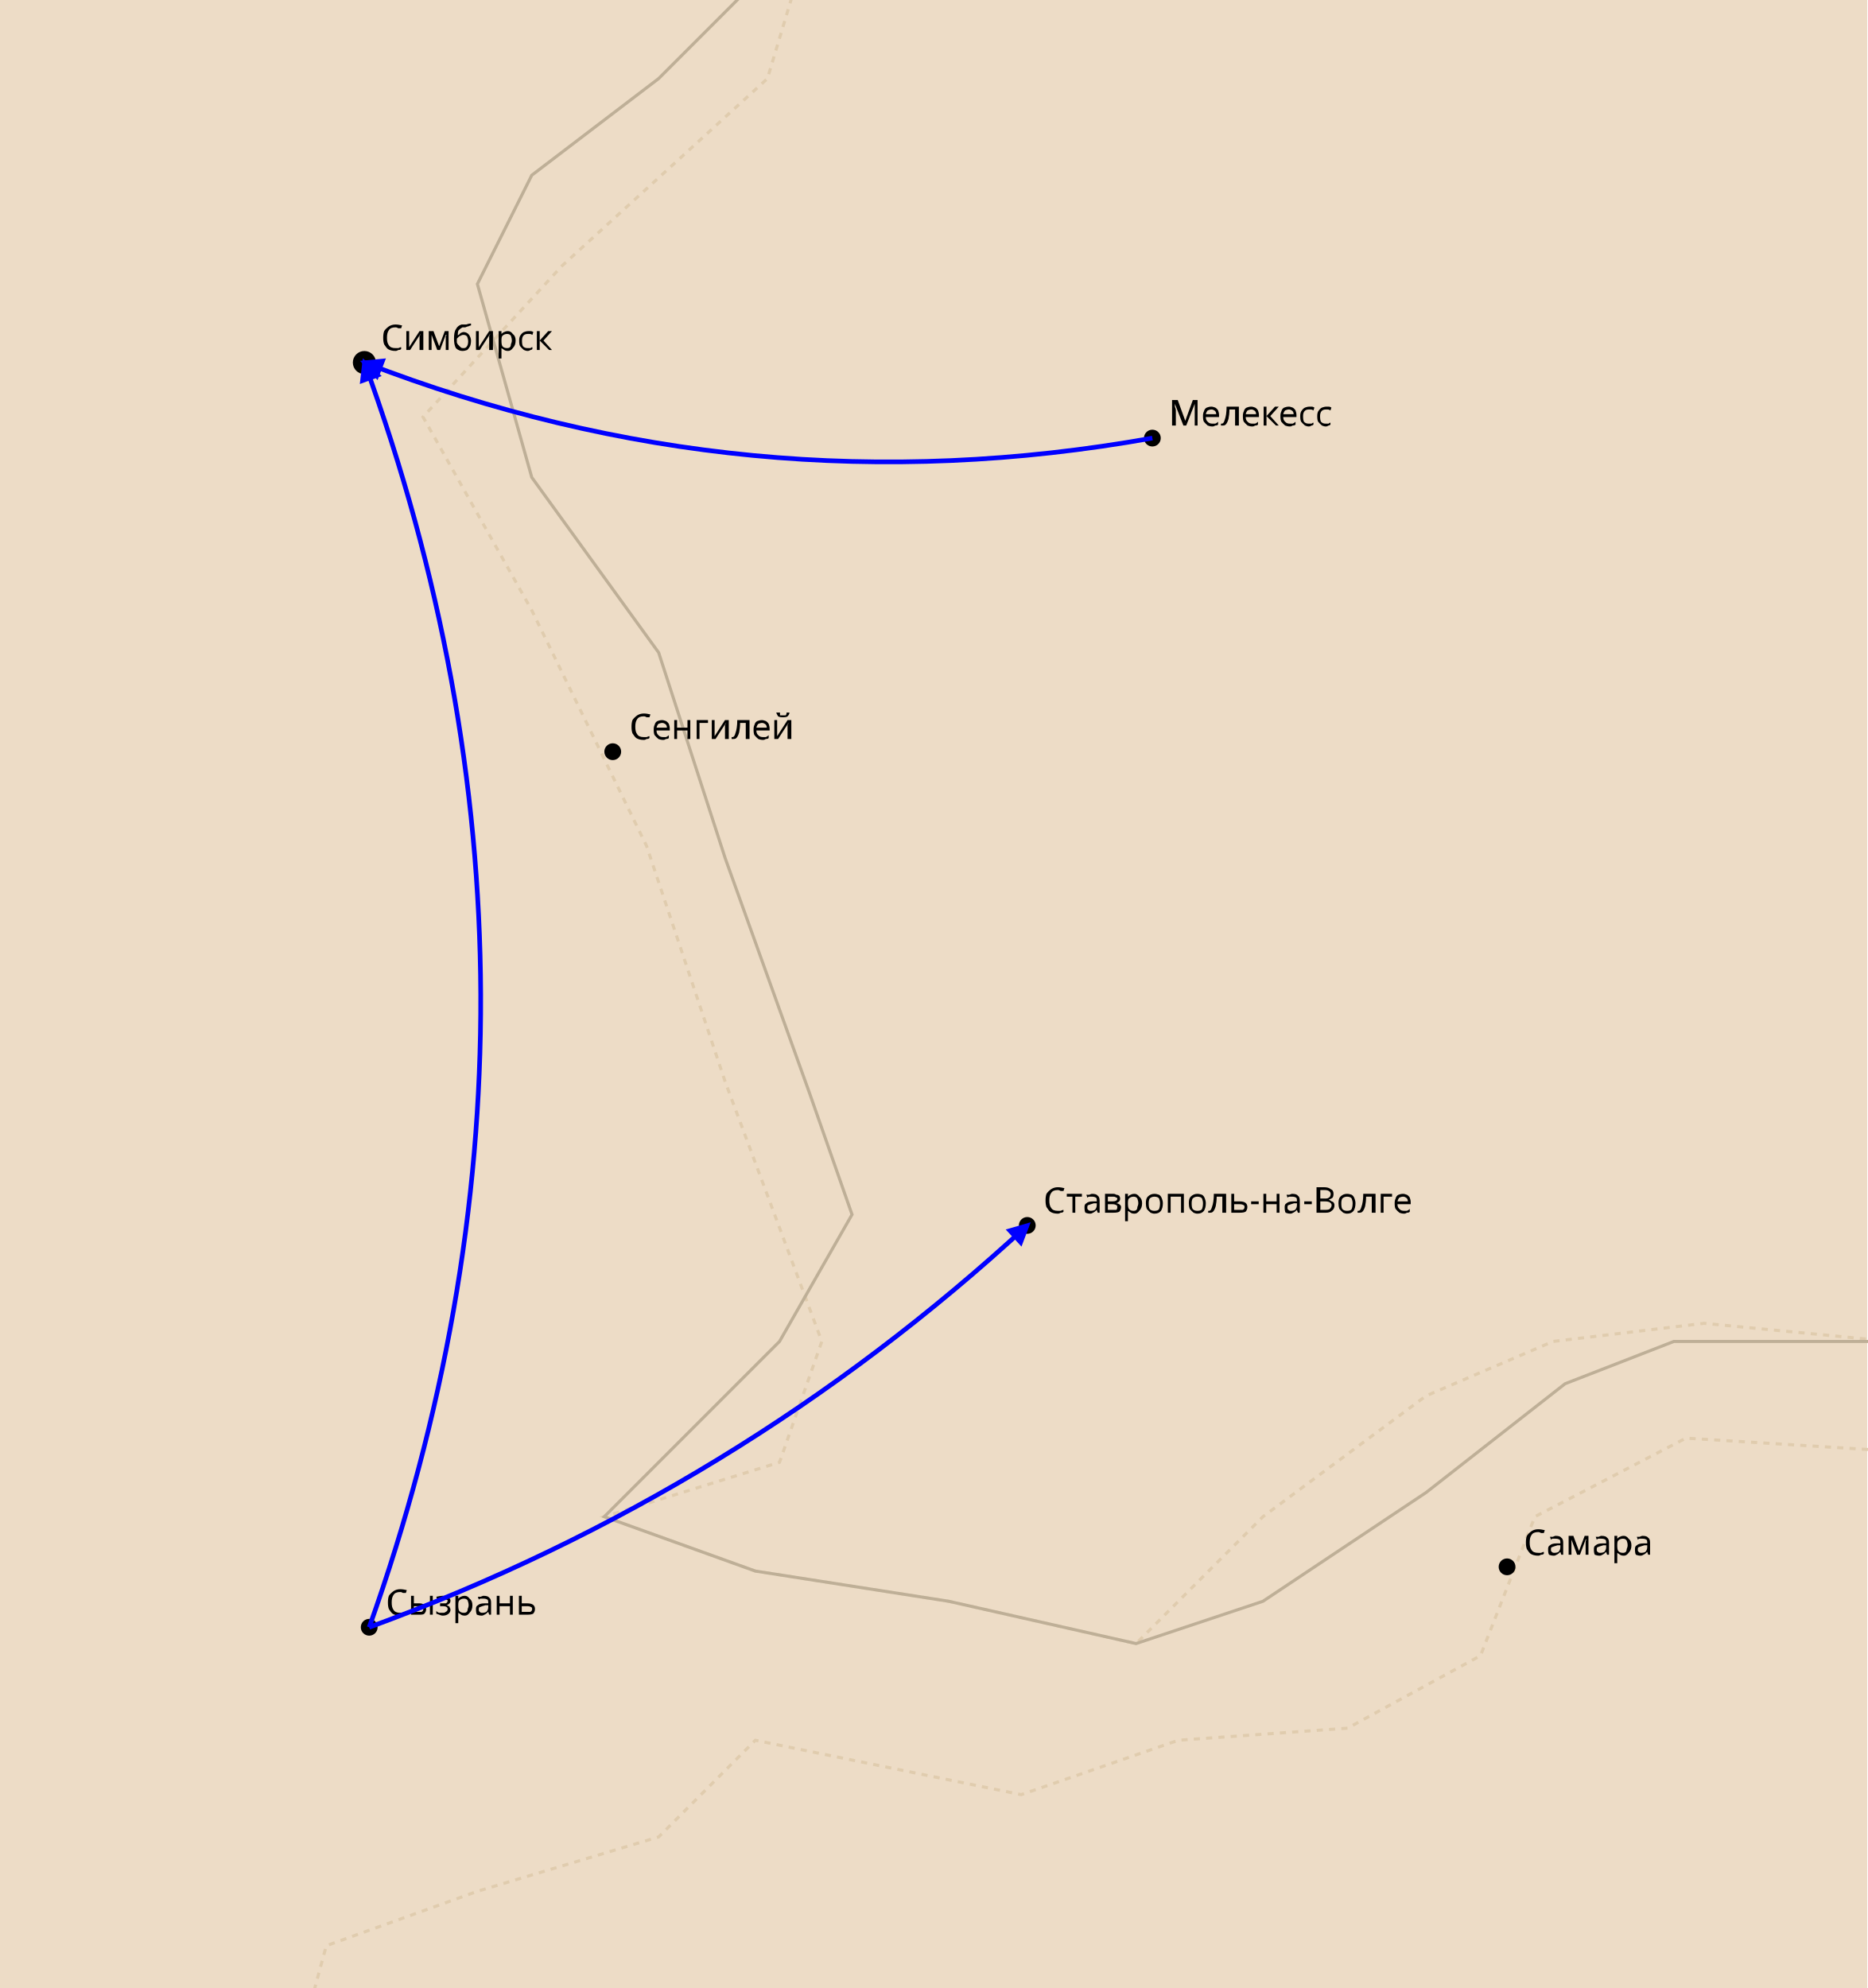
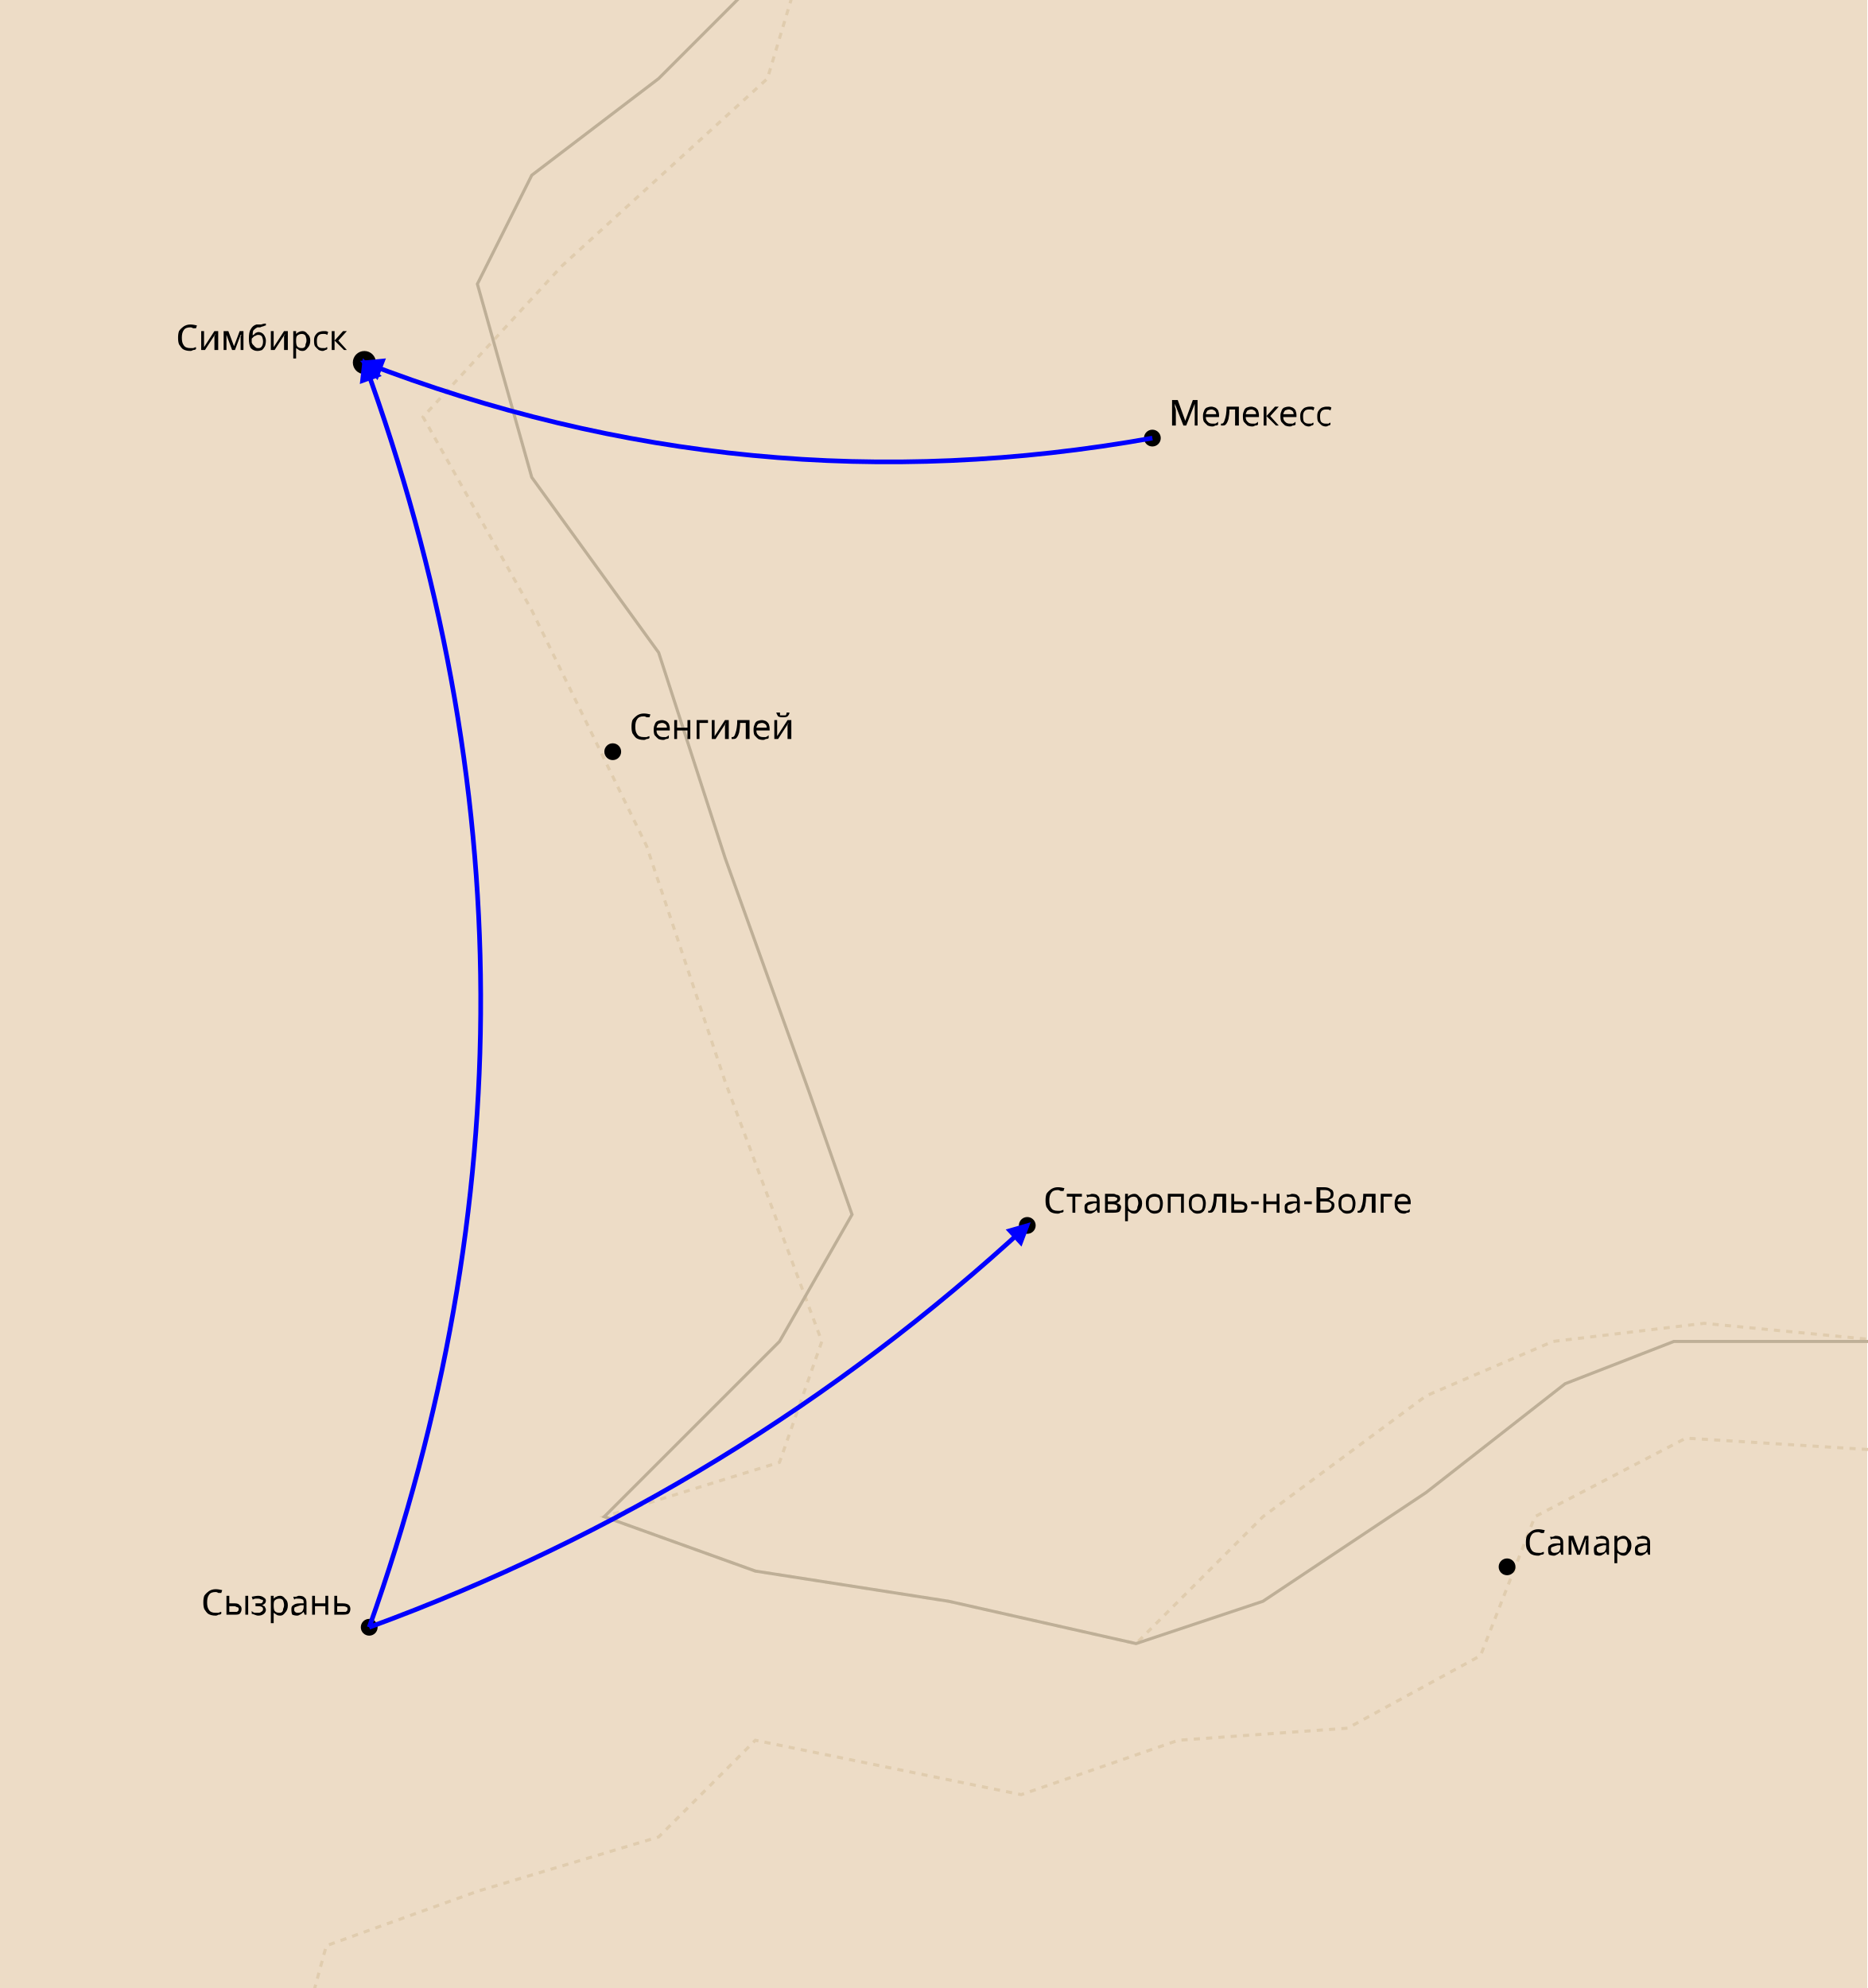
<svg xmlns="http://www.w3.org/2000/svg" viewBox="36.6 110.2 30.9 32.9">
  <style type="text/css">.cls-0 {fill:#EDDCC6;}
.cls-1 {fill:#E7C6B5;}
.cls-2 {fill:#F4DF9A;}
.cls-3 {fill:none;stroke:#E0CCAE;stroke-width:0.051;stroke-dasharray:0.102,0.102;}
.cls-4 {fill:none;stroke:#B3B3B3;stroke-width:0.051;}
.cls-5 {fill:none;stroke:#BEAF97;stroke-width:0.051;}
.cls-6 {fill:none;stroke:#B1C0C2;stroke-width:0.077;}
.cls-7 {fill:none;stroke:#000000;stroke-width:0.077;}
.cls-8 {fill:none;stroke:#0000FF;stroke-width:0.077;stroke-dasharray:0.307,0.205;}
.cls-9 {fill:none;stroke:#FF0000;stroke-width:0.077;}
.cls-10 {fill:none;stroke:#006837;stroke-width:0.077;}
.cls-11 {fill:none;stroke:#FF0000;stroke-width:0.077;stroke-dasharray:0.307,0.102,0.102,0.102;}
.cls-12 {fill:none;stroke:#0000FF;stroke-width:0.077;}
.cls-13 {fill:none;stroke:#000000;stroke-width:0.077;stroke-dasharray:0.307,0.102,0.102,0.102;}
.cls-14 {fill:none;stroke:#6699CC;stroke-width:0.077;}
.cls-15 {fill:none;stroke:#336699;stroke-width:0.077;}
.cls-16 {fill:#336699;}
.cls-17 {fill:none;stroke:#CC9966;stroke-width:0.051;stroke-dasharray:0.205,0.102,0.102,0.102;}
.cls-18 {fill:none;stroke:#CC6699;stroke-width:0.051;}
.cls-19 {fill:none;stroke:#FF0099;stroke-width:0.051;}
.cls-20 {fill:#FF0099;}
.cls-21 {fill:none;stroke:#003366;stroke-width:0.051;}
.cls-22 {fill:#003366;}
.cls-23 {fill:none;stroke:#FF0000;stroke-width:0.077;stroke-linecap:round;}
.cls-24 {fill:none;stroke:#0000FF;stroke-width:0.102;stroke-linecap:round;stroke-linejoin:round;stroke-miterlimit:10;stroke-dasharray:0.307,0.205,0.205,0.205,0.205,0.205;}
.cls-25 {fill:none;stroke:#006600;stroke-width:0.102;stroke-linecap:round;stroke-linejoin:round;stroke-miterlimit:10;}
.cls-26 {fill:none;stroke:#FF0000;stroke-width:0.102;stroke-linecap:round;stroke-linejoin:round;stroke-miterlimit:10;stroke-dasharray:0.307,0.205,0.205,0.205,0.205,0.205;}
.cls-27 {fill:#0000FF;}
.cls-28 {fill:#FF0000;}
.cls-29 {fill:none;stroke:#000000;stroke-width:0.051;}
.cls-30 {fill:#006699;}
.cls-31 {fill:#C1272D;}
.cls-32 {fill:#CA001B;}
.cls-33 {fill:#000000;}
.cls-34 {fill:none;stroke:#006699;stroke-width:0.051;}</style>
  <defs>
    <marker id="head-cls-9" viewBox="0 0 10 10" refX="8" refY="5" markerWidth="5" markerHeight="5" orient="auto-start-reverse">
      <path d="M0,0 L10,5 L0,10 z" fill="#FF0000" />
    </marker>
    <marker id="head-cls-12" viewBox="0 0 10 10" refX="8" refY="5" markerWidth="5" markerHeight="5" orient="auto-start-reverse">
      <path d="M0,0 L10,5 L0,10 z" fill="#0000FF" />
    </marker>
  </defs>
  <g id="background_paper">
    <rect class="cls-0" x="36.6" y="110.2" width="30.9" height="32.9" />
  </g>
  <g id="rivers">
    <path class="cls-6" d="m14.1 135.8c1.1-0.9 2.5-2.3 5-1.8 3.2 0.4 2.9 0 4.8-1.2 1.5-1.1 2.7-1.3 2.9-2.2" />
    <path class="cls-6" d="m16.1 164c2.3-1.2 4.8-1.6 6.8-2.3 3-1.1 2.5-2 3.9-2.7" />
    <path class="cls-6" d="m15.4 120.1c1.2-0.7 0.5-2.7 3.2-2.7s5.9-1.4 5.9-3c0.3-3.6-0.6-7.7-0.9-11.6-2.5-2.7-3.6-5.7-3.6-7.9 1.3-1.4 1.3-2.5-0.9-4.1" />
    <path class="cls-6" d="m15.4 79" />
    <path class="cls-6" d="m17.9 40.6c1.2 0.6 2.1-3 3.4-0.5 2.3 1.1 0.3 5.3-5.6 6.8" />
    <path class="cls-6" d="m184.5 32.6c1.6 0 3.2 0.7 4.1 2.3l2.3 2 0.4 0.9 4.4 0.3 4.1 0.9c1.8 0.4 1.8 2 2.5 4.1 1.1 1.3 2.2 1.1 2.5 0.2 0.9-0.2 0.9 2.5 2.7 1.4 1.3-0.3 0.9 2.2 3.6 2.9" />
    <path class="cls-6" d="m174.5 66.5 2.1 1.6 2.5 0.2c0.7 2.5 3.4 2.9 7.9 2.3l2.5 1.1 3.9 0.4 2.7-0.6 2.1 2 2.5 0.2 3.2 0.7 1.8-0.2 2.2 0.9 3 0.2 1.6 0.5" />
    <path class="cls-6" d="m184.5 91.2c1.2-1.5 3.9-2 6.2-1.3 1.1 0.2 2.2-0.2 3.2-0.9h3.4l2-0.9c1.6-1.4 3.2-2.3 5-0.7l2.3-0.5 2-1.3 2.5-0.7" />
    <path class="cls-6" d="m186.3 112.6c0.5 0.7 2.8 0.5 5 1.8 2.1-0.4 2.6-1.3 4.4-1.8l5.9-1.1 3.2-1.6 3.1-2.3 2.1-0.5 1.1-0.6" />
    <path class="cls-6" d="m160.9 143.1 2.3-0.7 2.2-2.5 2.5-0.9 3.7-2.8 3.4 1.2 1.6 1.6h2.5l2.7-1.2 2.3-0.9 2.2-0.2 2.1 2 2.3 0.7 3.6-0.4 1.6-0.7 6.1-0.5c1.9-0.9 3.2-1.3 5.5-2.9l1.3-1.4 2.3-0.4" />
    <path class="cls-6" d="m183.4 158.1c-0.9 3.4-0.5 5 2.5 5.2 3.6 0.9 7.3 0.7 5.7-3.2-2.8-1.1-0.3-2.5-0.3-3.4 0.3-2.3-0.4-4.8-1.5-6.6l-0.3-2.3-0.7-2-1.1-1.4" />
    <path class="cls-6" d="m175.7 181.9 6.3 1.2 2.5-0.7c-1.6 2.7-5.9 4.1-5 7.5l-0.4 3.6 0.4 4.1 0.5 1.8" />
    <path class="cls-6" d="m73.6 200.1c0.7-3.4-1.3-4.5-1.3-6.6l0.9-2-0.5-2.5-0.2-4.1 0.4-2.5-0.4-1.4 1.6-3.4 2.5-3 2.7-0.2 2.5-2.5 2.7-0.4 1.6-1.4 2.1-0.9 2.5-0.7 2.2-1.4 2.1 0.3 1.6 0.7 2.7-0.5 2-0.5" />
    <path class="cls-6" d="m153.4 110.3c2 1.4 4.8 1.2 7.5 0.5 1.6-0.7 3-2.3 3.9-2.3l3.8 0.2 0.9 1.6 0.7 2.1 1.6 1.3h0.9l0.9 1.4 1.8 0.5h2.8l3.6-2.1 2.7-0.7 1.8-0.2" />
    <path class="cls-6" d="m150.2 122.4 2.7-0.9 1.9-2.1 0.9-2.7 1.8-3.6 1.8-2.3 2.3-0.5v1.2l1.1 1.6-1.1 1.3-0.5 2.5 0.5 3.4 0.9 1.4-1.4 4.8-1.6 1.3 1.2 1.6-0.3 5 0.5 1.8-1.8 0.3-2.5-2.1-1.8-0.4-2.1-2.3-2.5-2.3-2.5-1.3 1.1-3z" />
  </g>
  <g id="admin_borders">
    <path class="cls-3" d="m48.6 199.9-2.1-2.3-2.3-0.7-2.6-1.9-2.5-3.3-2.3-3.5-2.5-0.2-1.2-2.3 0.7-2.1 1.8-0.9 0.2-1.4-0.5-1.6 1.2-1.4 2.3 0.2 1.4 0.5 0.9-2.5v-2.5l1.8-2.5 0.7-3.7 1.6-3.9 2.1-4.9 1.4-4.4-2.1 0.4h-2.5l-3 0.7-3.7 2.1-2.9 1.2-3 0.7-2-0.7-2.5-2.5 1.2-2.3 2.1-0.9 3.5 0.2 1.8-1.4 2.8-2.1 0.9-2.3v-1.7l2.1-1.4 0.6-2.2 2.5-0.9 3-0.9 1.6-1.6 4.4 0.9 2.6-0.9 2.8-0.2 2.2-1.2 0.9-2.3 2.5-1.3 3.2 0.2 2.3 0.2 2.7 0.9 2.1 1.6 2.5 1.4 2.2 0.7 1.2 1.8 0.9 3 1.3 2.2 3.2 5 2.1 2.1 2 1.9 3 3.1 2.9 2.5 3.4 1.1 2.3 1.8v1.6l-1.4 1.3 2.1 0.5 3.2-0.7 2.7-0.2 2.8-0.9 2.7-0.7 2.9 0.5 3.2-0.5 2.3-0.9 1.8-0.2 3.2 1.1 2.7 3.7 2.3 1.3 2.9 0.2 4.1 0.3 3.6 1.1 3.7 1.4 3.8 0.2 2.8-0.5 2.5-1.6 1.3-2.4-2.7-0.5-2.3 1.4-2.9 0.2-4.1-0.7-3-0.9-2.5-0.7-3.6-2.5-2-2.3-3-0.6-3.4-1.4-2.3-1.1-2.3-0.3-2.7 0.3-2.3 0.7-1.6 1.8-2.7 0.6-3.4-0.6h-2.7l-3.2-0.7-3-1.1-1.3-2.1v-1.8l-2.1-0.9-2-1.6-1.8-1.4-3.2-2-2.3-1.8-1.6-1.4-1.3-3-1.6-1.8-1.4-1.8-2.9-2.3-1.6-1.6-1.6-1.8-3-0.7-2.9-1.1-2.8-0.2-3.1-0.3-2.5 0.3-2.1 0.9-2.7 2-2.1 2.1-3.1-0.7-3.2-0.5-2.5-0.9 2.9-0.9 0.7-2-1.6-4.3-1.3-3.9-1.9-3.9-1.8-3.2 2.3-2.5 3.4-3.1 0.9-3 2.1-3.4 2.5-2.5 2.9-2 1.8-0.7 1.8-2.1 3.2-1.1 2.1 0.2 3.2-0.2 1.3-1.1 3.7-0.3 3.4-1.6 1.3-2 2.8-0.2 2.9 0.9 2.3-0.7 1.1-2.3 2.3-0.9 3.2-0.4 2.5-1.6 2.7-1.6 2.7-1.2 1.9 2.8 1.1 0.4-0.5 1.2 0.7 1.3 2.1 0.3 1.8-1.2 1.3 0.2 0.9 1.4 1 0.7 0.6 1.8 3.9 0.5 1.1 0.9 2.5 1.3 1.2 1.6 1.3 2.5 1.2 1.4 1.3 0.7-0.6 1.1 2 0.5-0.2 1.3 1.3 0.7 0.5 1.4-0.2 1.6 1.1 1.3 1.8 0.9 2.5 1.2 0.9 2.5-0.2 2.5-0.7 2.2-1.1 3.4-0.9 2.3-0.7 2.5 0.2 2.3 1.2 1.1 2.9 0.7 3.4 1.4 3.4 1.1 2.3 0.9-1.6 2.7-2.5 0.7-1.6 1.8-1.6 0.3-1.8-1.2-2 0.3-1.6 1.1-2.3 0.5-1.6-1.2 0.2-2.3 1.6-3.4 0.5-2-0.9-1.8-1.6-1.8-2.1-1.4-1.8-4.1-0.7-2.3-1.3-1.3 0.7-1.9 1.1-1.3v-2.1l-1.1-2.2-1.4-2.1-1.8-2.3-2.3-1.8-1.6-1.1-2-1.1-2.8 0.2-2.5 1.1-3.1 0.9-2.3 0.5-2.5 1.3-1.6 1.4-1.8 1.8-1.6 1.2-2.7-0.3-2.1 0.3-2.3-0.3-1.3 1.9 0.4 1.5 1.4 1.2 1.8 0.7-0.7 1.6-1.6 1.3h-1.3l-1.8 1.6-1.6 1.6-0.9 1.6v2.7l1.3 2.5 1.4 2.3 1.6 2.3 0.2 2.2 0.2 1.6-0.4 2.5-1.6 1.6-2.3 0.5-1.8-2.1-1.8-1.3" />
    <path class="cls-3" d="m126.3 13.1 3.2 7.2-3.2 4.1-0.6 5.3 0.9 6.8 2.2 2.5-1.1 1.3 0.5 2.1 1.1 0.7 0.7 2.3 2 1.5 2.8 1.2 3.4 1.1 3.1 1.4 6.4 2.2 2.7 1.4 2.1 1.6 2 1.1 2.8 1.4 2.7 1.1 1.6 2.3 0.4 1.8-1.8 1.6-2.5-0.2-1.8-0.7-1.6 0.7-0.7 2 1.2 1.8 2.2 1.2 0.7 2.2 1.4 1.9 2.7 0.2 1.4 1.4-1.2 2.2-1.6 1.4 0.5 1.6h1.6l2 0.7h1.6l1.2 1.3 1.5 0.9 0.5 2.3 1.4 3.2" />
    <path class="cls-3" d="m124.8 12.3 33.4 0.1 4.3 1.6 2 2.5 0.5 2.2 1.6 3.2v3.9l0.9 3.2v2.5l-2.5 2.5-0.5 2.5 0.3 2.9-1.6 2.3 1.3 3 2.1 2.9 2 3 0.9 2.7 1.4 2.1 1.8 2.4 2.1 2.3 2.7 1.4 2.9 1.3 2.8 1.6 2.7 1.2 2.9 1.3 2.1 1.8 2 1.2 2.8 1.1 2.2 0.7 2.8 1.1 2.7 1.2 2.3 0.2 2.5 0.7 2.7 0.4 1.8 0.7-0.4 18.6-0.5 16.2-2.7 0.7-2.5 1.6-3.2-0.5-3.6-0.2-3 0.2-2.9 0.5h-2.3l-2.1-1.6-2.7-1.2-1.4-0.9-0.9-2.9-0.6-1.9-0.3-2.5-0.4-2.7 0.2-2.5 0.5-2.9-0.7-2.3-2.1-2.7-2.7-2.1-2.7-1.8-2.1-2-2.5-3-1.3-2.7-1.2-1.8 0.2-2.3 0.7-2.3-1.1-2-1.8-2.1-2.5-1.6-2.5-0.4h-2.1l-2.2-0.7-1.4-0.7-1.1-1.8 1.1-2.3 1.1-1.6-1.8-1.3-2.5-0.5-2-1.3-1.9-1.4-2-0.9-2-1.4-2.3-1.3-2.7-0.7-2.5-1.4-2.1-1.1-1.8-1.1-1.1-2.3-1.6-1.6-0.9-2.1 0.4-0.7 1.8 0.7 3.2 0.3 3.4-0.3h2.7l2.8 0.5 2.5 0.7 2 1.8 2.1 0.7 1.3 2.3 0.5 2.2-0.9 3-1.2 2.2-1.8 2.1-1.3 2 1.3 1.4h2.3 2.7l1.6-0.5 2.1-0.9 1.3-1.5 1.4-1.2 0.9-2.5 1.4-2 0.2-2.1-0.2-2.2-1.2-2.3 1.4-1.6 3.6-0.9 2.5-1.6 0.9-0.7 3-0.2 2.7-1.2 2.1-1.8 2.5-2 1.8-2.8-1.8-2.7-3.2 0.3-3 0.4-2.5 0.7-1.6 1.3-2-1.3-0.9-2.5v-2.1l-0.5-2.9-0.9-2.5-0.7-2.5-2-2.5-3.6-1.7" />
    <path class="cls-4" d="m91.6 13.3c-2.4 0-3.1 3.9-1.2 5.7s2.5 4.1 2.5 6.1c1.4 1.6 2.1 3.6 1.9 7.5 2 2.1 2.9 3 2 7.3 3 1.1 3-0.9 3.4 4.5 0 1.4 0.9 2.5 1.6 2.6" />
    <path class="cls-5" d="m82.3 34.9c1.3 4.8 4 2 3.1-2.3-0.2-6.1 1.9-11.1-5.6-10.9-2.8 0-4.1 1.6-6.4 1.4-1.6-0.3-5-1.2-3.9 2.5 1.2 2.5-2.7 2-3.2 3.8-0.9 3.4-3.1 6.4-7.2 3.2-3-1.6-4.6-0.2-5.7 1.6-1.4 2.3-5 3.4-6.6 5.5-2 3.1 0.7 3.6 1.8 4.3-0.9 1.4-1.8 2.7 0.9 4.5 1.2 0.9 1.2 2.1 1.2 3.9s4.1 3.6 6.1 4.1c0.9 3.4-1.4 3.8 4.1 6.6 1.4 0 3.2 1.3 4.1 2.9 1.8 1.6 2.7 4.1 2.7 6.8 0.5 1.6 3-0.9 3.6 1.6-0.6 2.5 3 3.2 3 6.4 0 2.7 3 2.5 2.3 5.7 1.8 0.9 2.9 2.2-0.3 4.7-0.6 2.3-0.2 4.1 3.5 1.4 2.5-0.9 3.4-0.5 5.4-0.2 2.7-0.7 2.7-2.5 5.2-3.2 1.2-2.3 4.6-2.5 6.2-2.7 2.7-2.5 5.7-2.3 8.4-3.7 1.8-1.1 2.7-2.9 5-3.4 2.9 0.5 4.5 0.3 6.1-1.1 2.5-0.2 5.2-1.4 7.5-1.4 1.6-1.8 2.5-0.4 4.6 0.9l2.2 3 2.3 2-0.7 2.5 3.2 1.6 3-0.4 0.4-1.4 1.4-1.6 1.8 1.6 0.9-2.3h1.6l0.7-1.3-1.1-2.1 0.9-2.7 2.9-1.1 2.1-1.2 2.7 0.5 1.8-1.2 2.5-0.4 1.6 1.1h2.7l1.4 1.2-1.6 2.2 0.2 4.6 3.4-0.9h1.6l1.2 1.3 2 1.2 1.4 4.1 0.2 1.1" />
    <path class="cls-5" d="m14.3 79.4c2 0 2.5-1.8 4.3-0.9 2.3 0.5 2.5-1.1 5.3-1.6 2.2-0.4 2.9 1.4 3.8 3 1.2 2 5.2 2 6.8 2.2 3 0.3 4.8 2.8 6.6 4.4 2.5 2.2 5.7 2.7 7.5 2.9l3 0.5 0.4 5 2.3 3.6 0.7 3-1.8 2-1.2 1.4-1.8 1.6-1.1 3.4-1.6 1.6-2.1 1.6-0.9 1.8 0.9 3.2 2.1 2.9 1.1 3.4 1.4 3.9 0.7 2-1.2 2.1-2.9 2.9 2.5 0.9 3.2 0.5 3.1 0.7 2.1-0.7 2.7-1.8 2.3-1.8 1.8-0.7h3.6l2.8 0.2 2.9 0.9 3 0.9 1.6 1.8 1.8 1.6 1.6 1.4 1.6 1.8 0.9 2.1 1.6 2.9 1.3 2.1 1.6 1.8 2.3 1.3 3 2.1 2.2 1.6 1.8 1.6 2.1 1.1 1.6 2.5 2.7 1.4 3.2 0.6h2.7l3.4 0.5 2.7-0.5 2.3-2 1.6-1.1 2.7-0.3 2.3 0.3 3.2 1.1 2.5 1.4 2.7 1.1 2.3 2.3 3.6 2 2.5 0.7 3 0.9 4.1 0.7 2.9-0.2 2.3-1.4 2.7 0.5-1.3 2.4-2.5 1.6-2.8 0.5-3.8-0.2-3.9-1.4-3.4-1.1-4.1-0.3-2.9-0.2-2.3-1.3-3-3.7-2.9-1.1-1.8 0.2-2.3 0.9-3.2 0.5-2.9-0.5-3.5 0.5-2.9 1.1-2.3 0.2-3.9 0.9-0.9 1 1.6 2.2 1.9 2.8 2 1.8 2.3 3.2 1.3 1.6 1.4 0.2 1.6-2.3 2 0.7h3.4l5.3 0.4 3.1 1.2 4.1 2.2 4.8 2.3 4.6 1.6 2.7 1.4 0.9 1.6-0.7 2 0.7 2.3 0.5 3.4-1.2 4.1" />
    <path class="cls-5" d="m15.4 66.5c2.3 1.1 4.1 2.9 4.8 5.6l2.3 2.5-0.2 2.3" />
    <path class="cls-5" d="m19.1 78.7c-0.9 2.1 2.5 3.2 2.2 5.9-0.6 3-3.8 0-2.7 4.4" />
    <path class="cls-4" d="m27.5 53.3c-1.8 2.1 0.4 3.9 1.6 5.9l3.2 2.5 1.8 1.8 0.4 4.1 2.1 2.3 1.3 2.5 1.9 2.2 1.8 1.9 3.8 0.9 1.2 2.5 1.8 2.9 1.1 1.8 2.1-0.2 1.6 2.1 3.4-1.6" />
  </g>
  <g id="city_dots">
    <circle class="cls-33" cx="42.71" cy="137.13" r="0.139" />
    <circle class="cls-33" cx="53.60" cy="130.48" r="0.139" />
    <circle class="cls-33" cx="55.67" cy="117.45" r="0.139" />
    <circle class="cls-33" cx="46.74" cy="122.64" r="0.139" />
    <circle class="cls-33" cx="42.63" cy="116.20" r="0.191" />
    <circle class="cls-33" cx="61.54" cy="136.13" r="0.139" />
  </g>
  <g id="labels_cities">
-     <text class="cls-33" x="42.99" y="136.92" font-family="'TimesNewRomanPSMT'" font-size="0.580px">Сызрань</text>
+     <text class="cls-33" x="42.43" y="136.92" text-anchor="end" font-family="'TimesNewRomanPSMT'" font-size="0.580px">Сызрань</text>
    <text class="cls-33" x="53.87" y="130.27" font-family="'TimesNewRomanPSMT'" font-size="0.580px">Ставрополь-на-Волге</text>
    <text class="cls-33" x="55.95" y="117.24" font-family="'TimesNewRomanPSMT'" font-size="0.580px">Мелекесс</text>
    <text class="cls-33" x="47.02" y="122.43" font-family="'TimesNewRomanPSMT'" font-size="0.580px">Сенгилей</text>
-     <text class="cls-33" x="42.91" y="115.99" font-family="'TimesNewRomanPSMT'" font-size="0.580px">Симбирск</text>
+     <text class="cls-33" x="42.35" y="115.99" text-anchor="end" font-family="'TimesNewRomanPSMT'" font-size="0.580px">Симбирск</text>
    <text class="cls-33" x="61.82" y="135.93" font-family="'TimesNewRomanPSMT'" font-size="0.580px">Самара</text>
  </g>
  <g id="arrows_kappel">
    <path class="cls-12" d="M42.71,137.13 Q46.44,126.65 42.63,116.20" marker-end="url(#head-cls-12)" />
  </g>
  <g id="arrows_stepanov">
    <path class="cls-12" d="M55.67,117.45 Q48.97,118.65 42.63,116.20" marker-end="url(#head-cls-12)" />
  </g>
  <g id="arrows_stavropol">
    <path class="cls-12" d="M42.71,137.13 Q48.82,134.89 53.60,130.48" marker-end="url(#head-cls-12)" />
  </g>
</svg>
